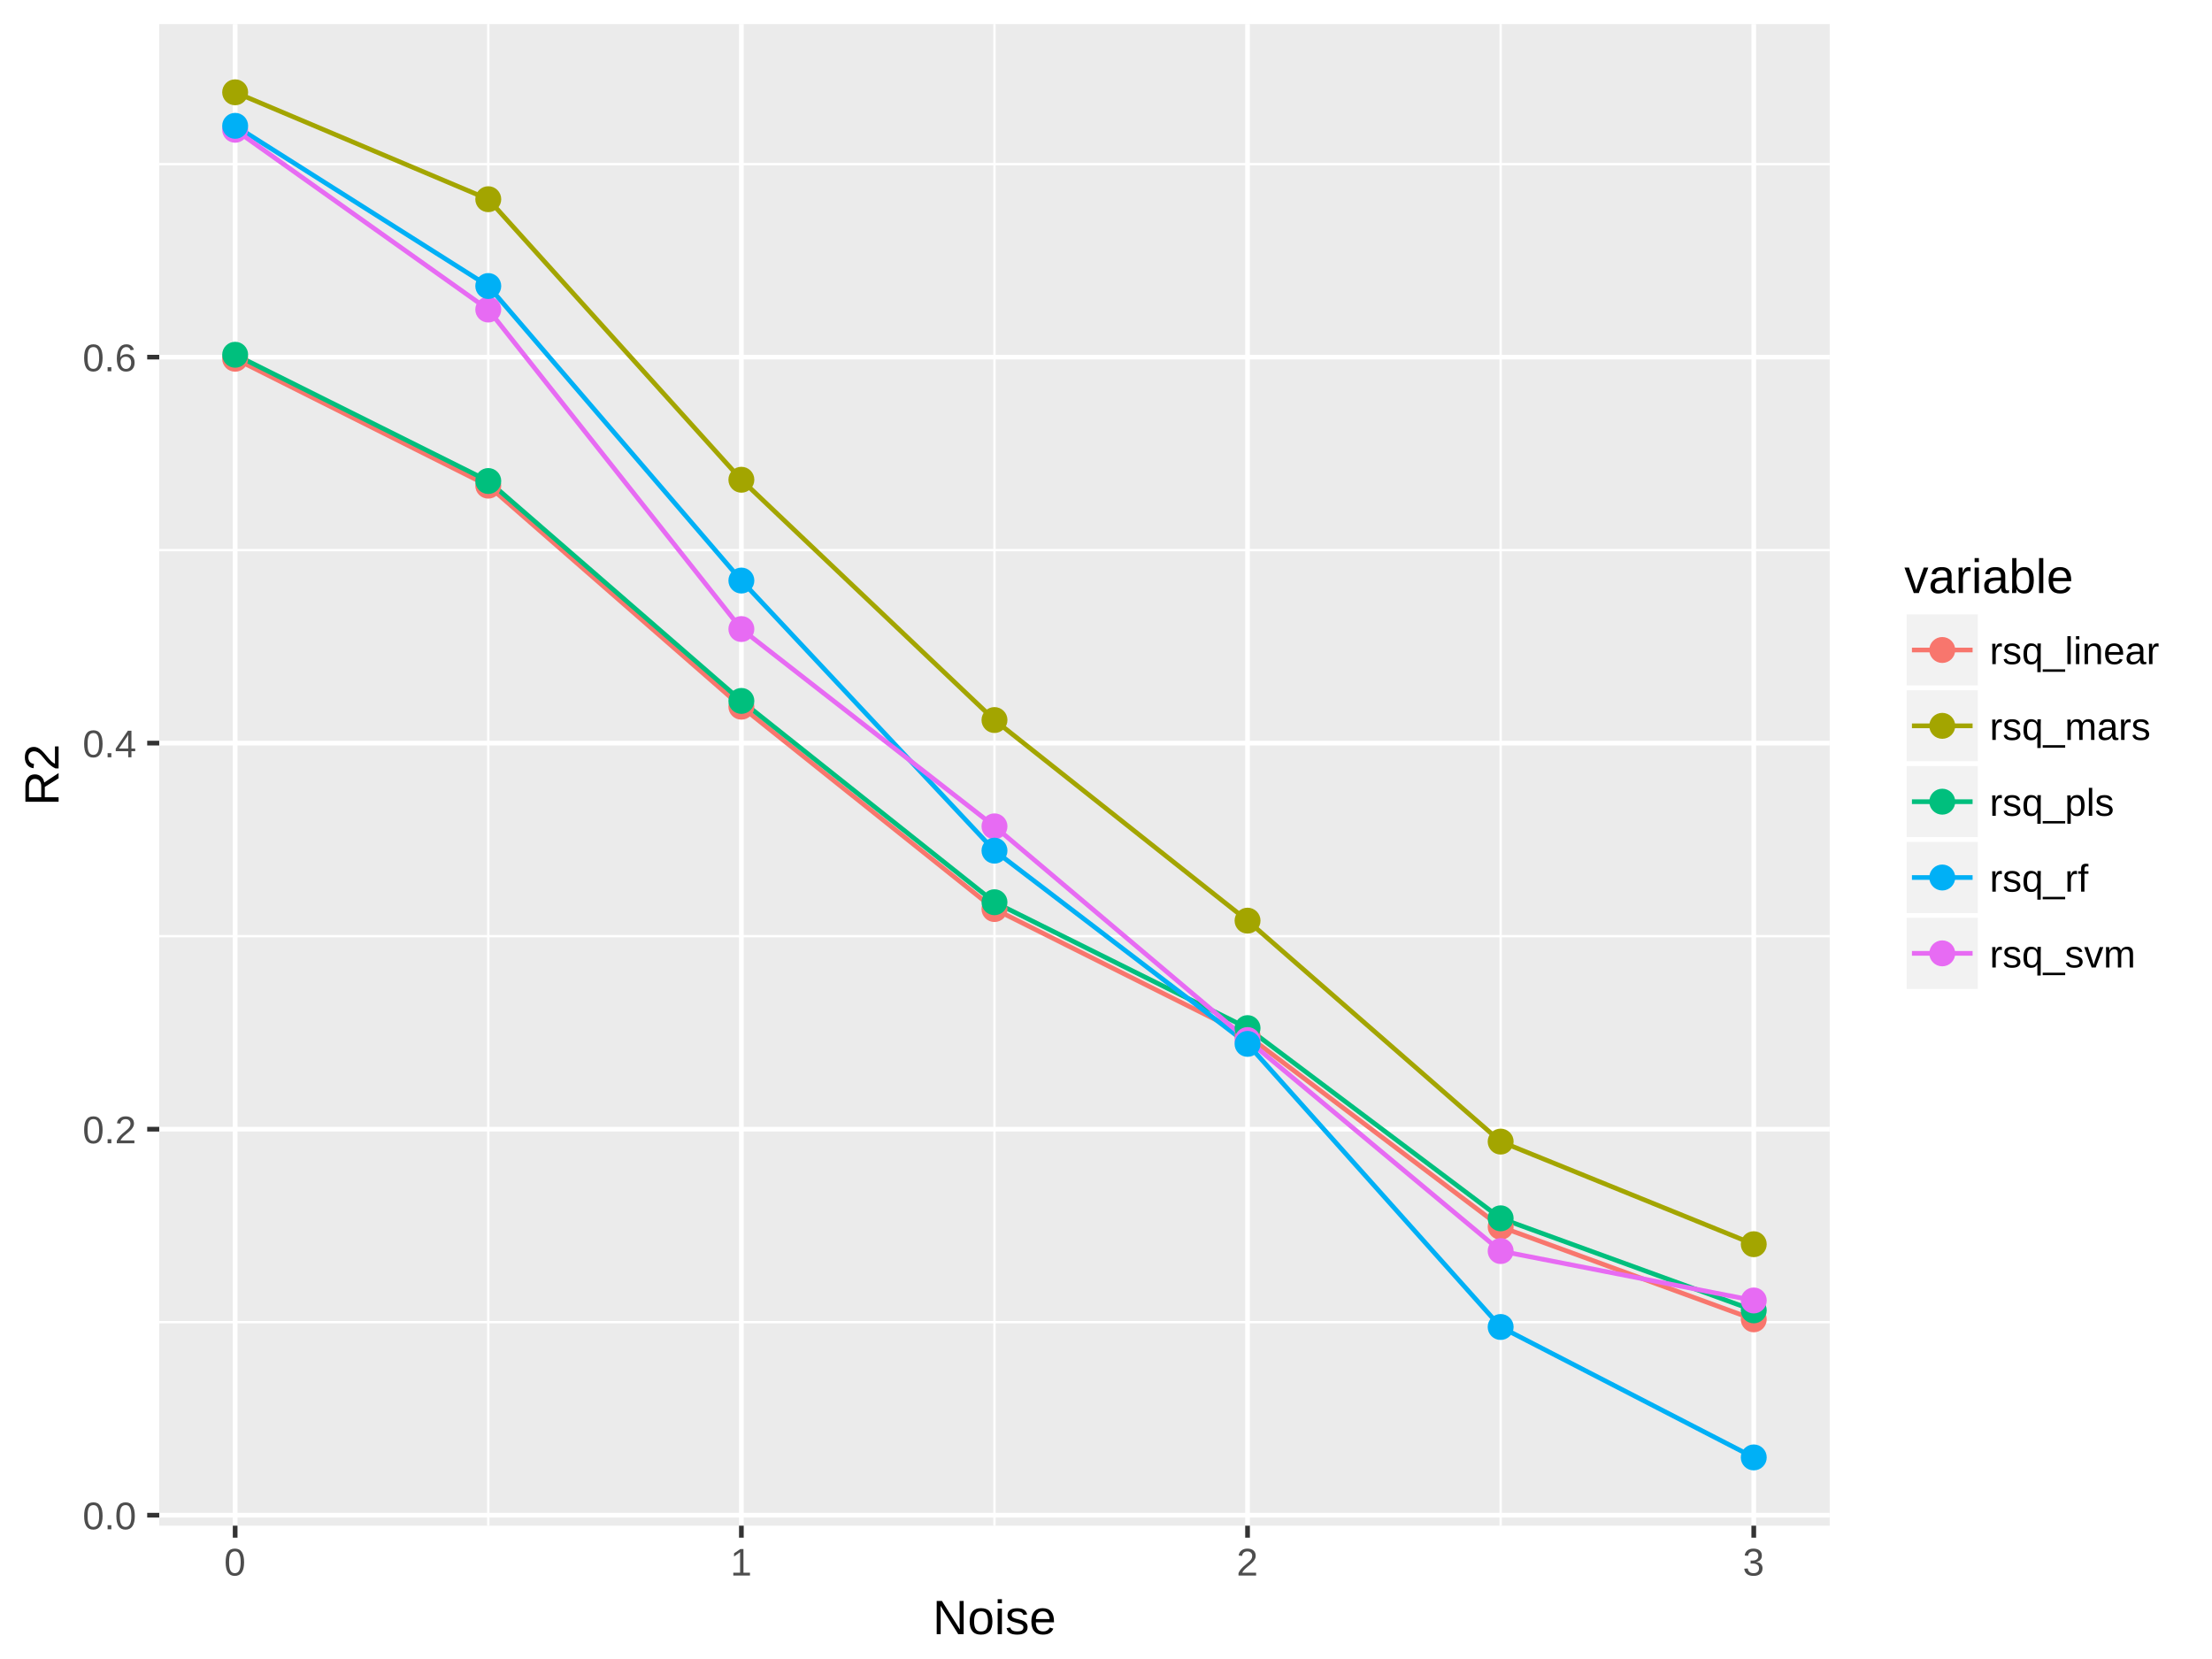
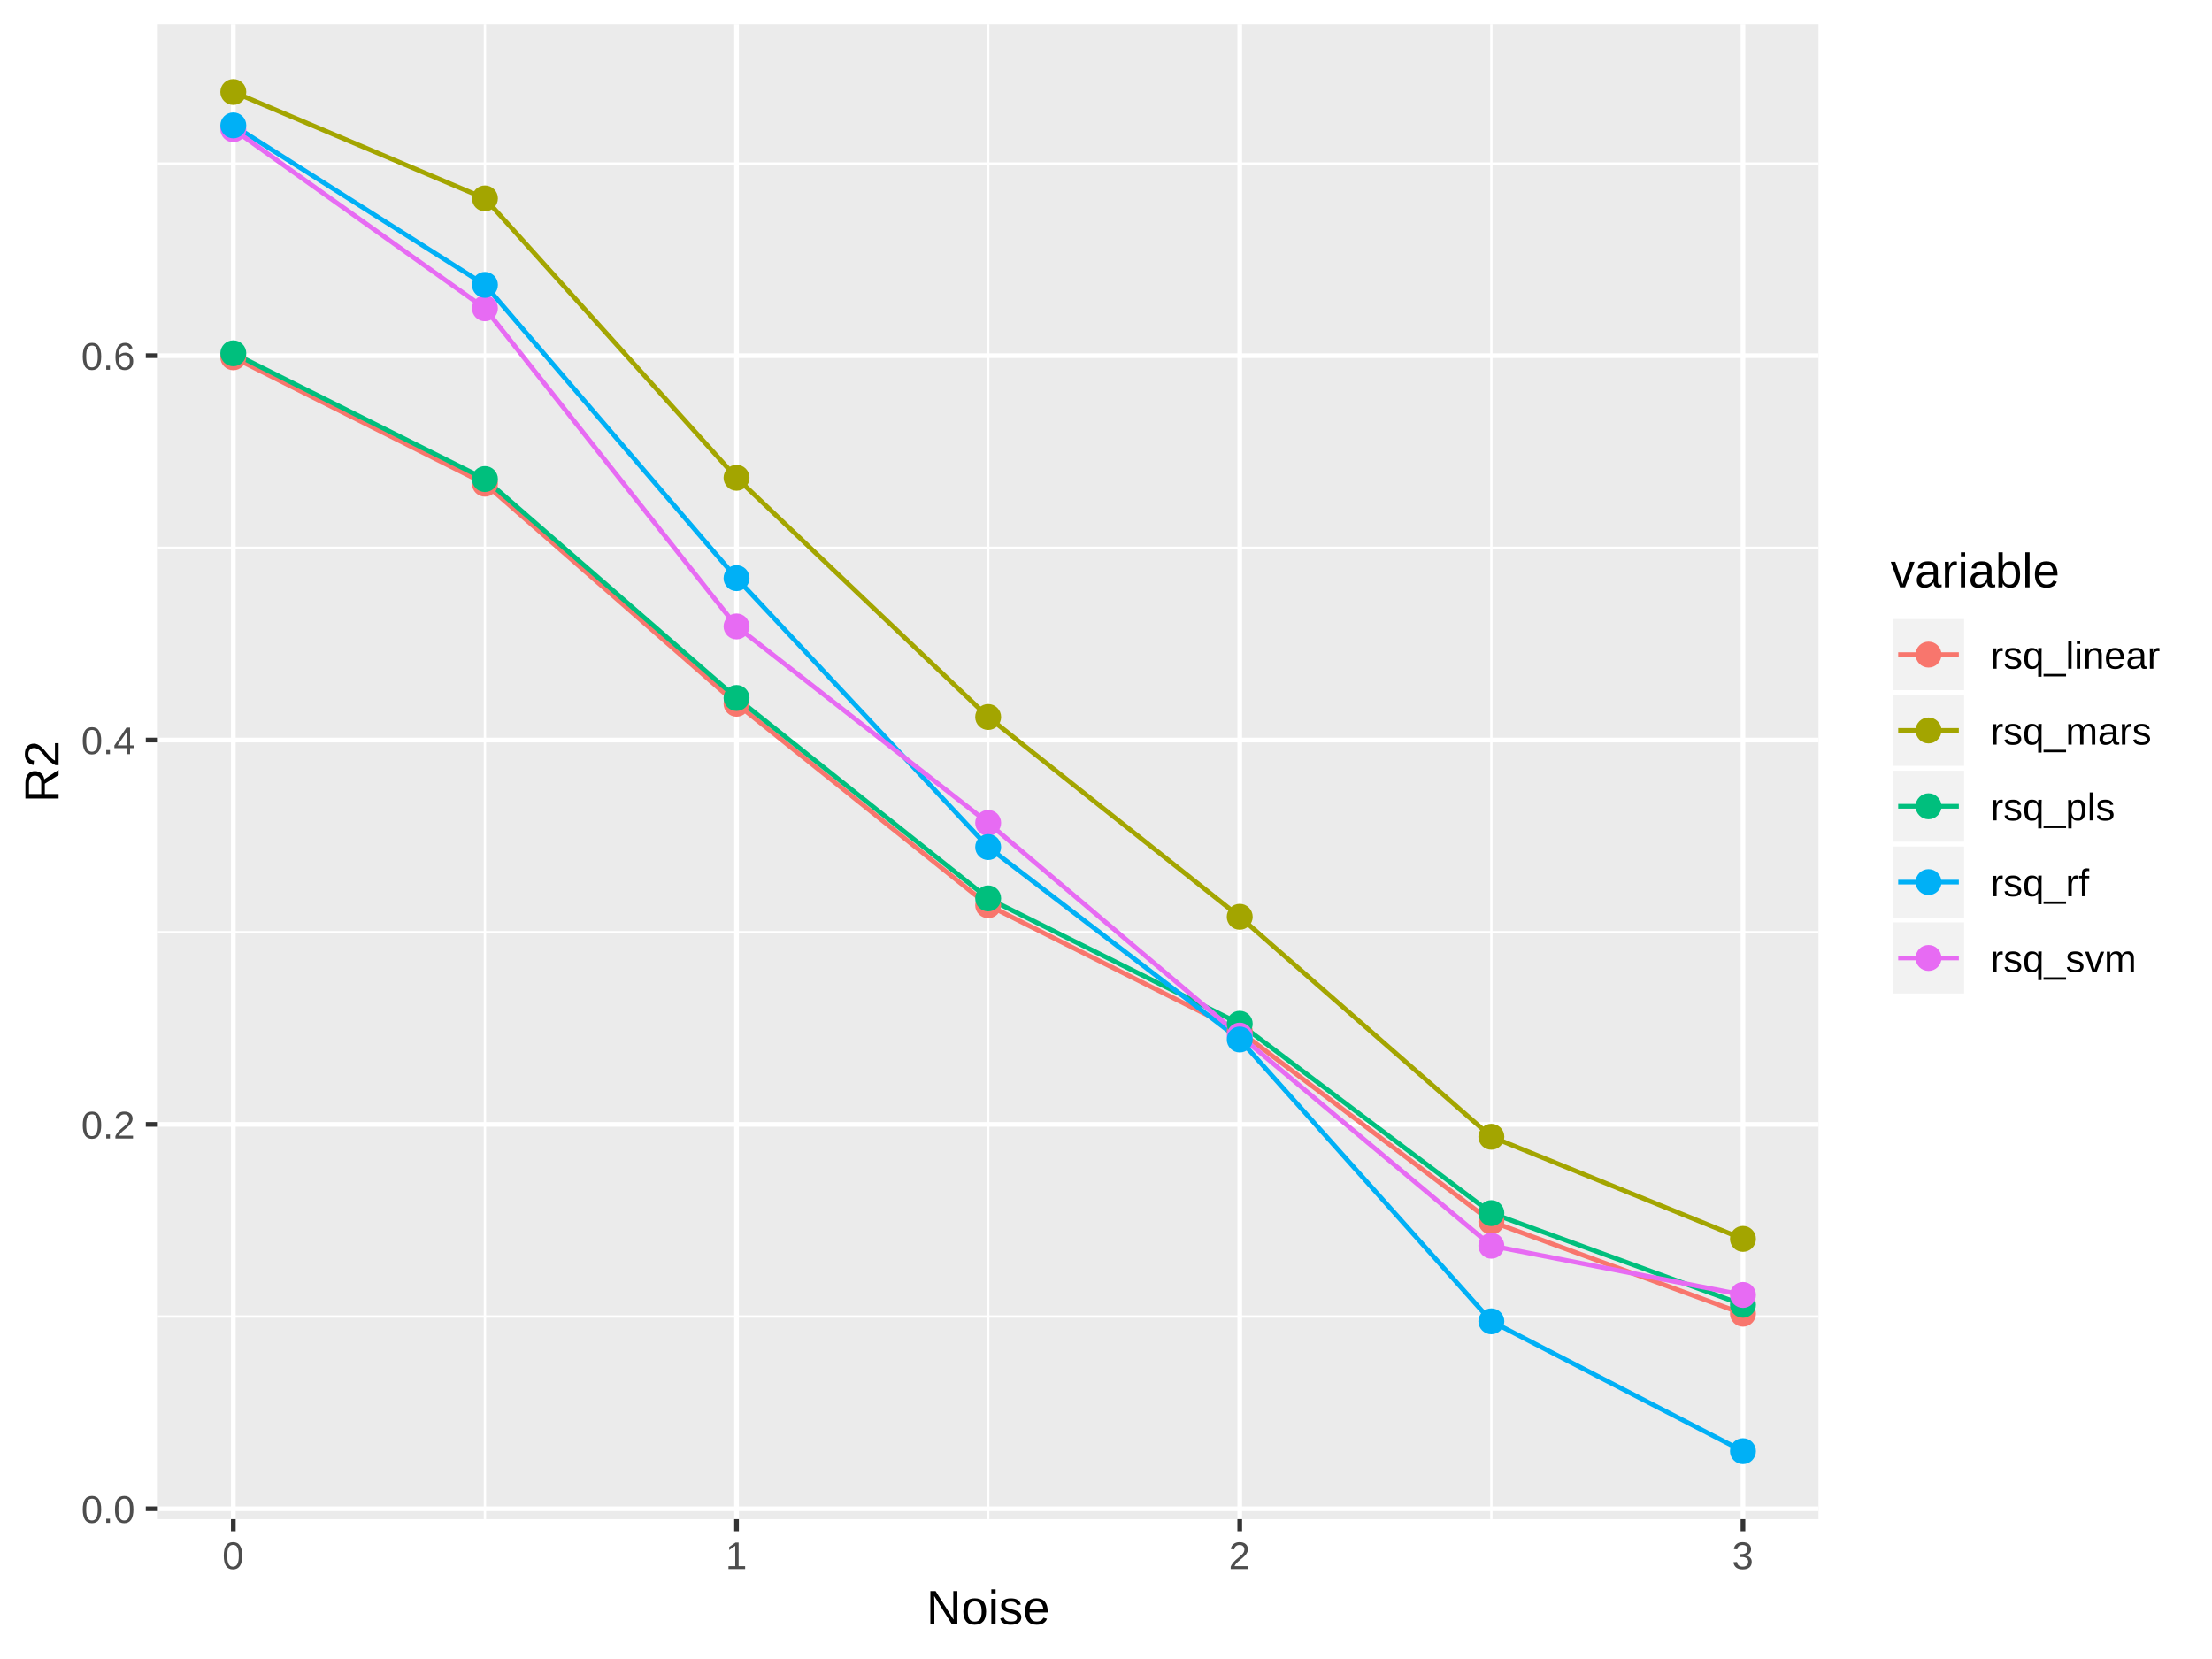
<svg xmlns="http://www.w3.org/2000/svg" viewBox="0 0 504.00 378.00">
  <defs>
    <style type="text/css">
-     line, polyline, path, rect, circle {
+     line, polyline, polygon, path, rect, circle {
      fill: none;
      stroke: #000000;
      stroke-linecap: round;
      stroke-linejoin: round;
      stroke-miterlimit: 10.00;
    }
  </style>
  </defs>
  <rect width="100%" height="100%" style="stroke: none; fill: #FFFFFF;" />
  <rect x="0.00" y="0.00" width="504.00" height="378.00" style="stroke-width: 1.07; stroke: #FFFFFF; fill: #FFFFFF;" />
  <defs>
-     <clipPath id="cpMzYuMjc2Nnw0MTYuODkzfDM0Ny42MTd8NS40Nzk0NQ==">
-       <rect x="36.28" y="5.48" width="380.62" height="342.14" />
+     <clipPath id="cpMzUuOTZ8NDE0LjMzfDM0Ni4xNHw1LjQ4">
+       <rect x="35.96" y="5.48" width="378.38" height="340.66" />
    </clipPath>
  </defs>
-   <rect x="36.28" y="5.48" width="380.62" height="342.14" style="stroke-width: 1.07; stroke: none; fill: #EBEBEB;" clip-path="url(#cpMzYuMjc2Nnw0MTYuODkzfDM0Ny42MTd8NS40Nzk0NQ==)" />
-   <polyline points="36.28,301.25 416.89,301.25 " style="stroke-width: 0.53; stroke: #FFFFFF; stroke-linecap: butt;" clip-path="url(#cpMzYuMjc2Nnw0MTYuODkzfDM0Ny42MTd8NS40Nzk0NQ==)" />
-   <polyline points="36.28,213.30 416.89,213.30 " style="stroke-width: 0.53; stroke: #FFFFFF; stroke-linecap: butt;" clip-path="url(#cpMzYuMjc2Nnw0MTYuODkzfDM0Ny42MTd8NS40Nzk0NQ==)" />
-   <polyline points="36.28,125.35 416.89,125.35 " style="stroke-width: 0.53; stroke: #FFFFFF; stroke-linecap: butt;" clip-path="url(#cpMzYuMjc2Nnw0MTYuODkzfDM0Ny42MTd8NS40Nzk0NQ==)" />
-   <polyline points="36.28,37.40 416.89,37.40 " style="stroke-width: 0.53; stroke: #FFFFFF; stroke-linecap: butt;" clip-path="url(#cpMzYuMjc2Nnw0MTYuODkzfDM0Ny42MTd8NS40Nzk0NQ==)" />
-   <polyline points="111.25,347.62 111.25,5.48 " style="stroke-width: 0.53; stroke: #FFFFFF; stroke-linecap: butt;" clip-path="url(#cpMzYuMjc2Nnw0MTYuODkzfDM0Ny42MTd8NS40Nzk0NQ==)" />
-   <polyline points="226.59,347.62 226.59,5.48 " style="stroke-width: 0.53; stroke: #FFFFFF; stroke-linecap: butt;" clip-path="url(#cpMzYuMjc2Nnw0MTYuODkzfDM0Ny42MTd8NS40Nzk0NQ==)" />
-   <polyline points="341.92,347.62 341.92,5.48 " style="stroke-width: 0.53; stroke: #FFFFFF; stroke-linecap: butt;" clip-path="url(#cpMzYuMjc2Nnw0MTYuODkzfDM0Ny42MTd8NS40Nzk0NQ==)" />
-   <polyline points="36.28,345.23 416.89,345.23 " style="stroke-width: 1.07; stroke: #FFFFFF; stroke-linecap: butt;" clip-path="url(#cpMzYuMjc2Nnw0MTYuODkzfDM0Ny42MTd8NS40Nzk0NQ==)" />
-   <polyline points="36.28,257.28 416.89,257.28 " style="stroke-width: 1.07; stroke: #FFFFFF; stroke-linecap: butt;" clip-path="url(#cpMzYuMjc2Nnw0MTYuODkzfDM0Ny42MTd8NS40Nzk0NQ==)" />
-   <polyline points="36.28,169.32 416.89,169.32 " style="stroke-width: 1.07; stroke: #FFFFFF; stroke-linecap: butt;" clip-path="url(#cpMzYuMjc2Nnw0MTYuODkzfDM0Ny42MTd8NS40Nzk0NQ==)" />
-   <polyline points="36.28,81.37 416.89,81.37 " style="stroke-width: 1.07; stroke: #FFFFFF; stroke-linecap: butt;" clip-path="url(#cpMzYuMjc2Nnw0MTYuODkzfDM0Ny42MTd8NS40Nzk0NQ==)" />
-   <polyline points="53.58,347.62 53.58,5.48 " style="stroke-width: 1.07; stroke: #FFFFFF; stroke-linecap: butt;" clip-path="url(#cpMzYuMjc2Nnw0MTYuODkzfDM0Ny42MTd8NS40Nzk0NQ==)" />
-   <polyline points="168.92,347.62 168.92,5.48 " style="stroke-width: 1.07; stroke: #FFFFFF; stroke-linecap: butt;" clip-path="url(#cpMzYuMjc2Nnw0MTYuODkzfDM0Ny42MTd8NS40Nzk0NQ==)" />
-   <polyline points="284.25,347.62 284.25,5.48 " style="stroke-width: 1.07; stroke: #FFFFFF; stroke-linecap: butt;" clip-path="url(#cpMzYuMjc2Nnw0MTYuODkzfDM0Ny42MTd8NS40Nzk0NQ==)" />
-   <polyline points="399.59,347.62 399.59,5.48 " style="stroke-width: 1.07; stroke: #FFFFFF; stroke-linecap: butt;" clip-path="url(#cpMzYuMjc2Nnw0MTYuODkzfDM0Ny42MTd8NS40Nzk0NQ==)" />
-   <polyline points="53.58,81.74 111.25,110.66 168.92,161.02 226.59,207.13 284.25,235.97 341.92,279.53 399.59,300.61 " style="stroke-width: 1.07; stroke: #F8766D; stroke-linecap: butt;" clip-path="url(#cpMzYuMjc2Nnw0MTYuODkzfDM0Ny42MTd8NS40Nzk0NQ==)" />
-   <polyline points="53.58,21.03 111.25,45.39 168.92,109.31 226.59,164.06 284.25,209.77 341.92,260.11 399.59,283.49 " style="stroke-width: 1.07; stroke: #A3A500; stroke-linecap: butt;" clip-path="url(#cpMzYuMjc2Nnw0MTYuODkzfDM0Ny42MTd8NS40Nzk0NQ==)" />
-   <polyline points="53.58,80.83 111.25,109.60 168.92,159.70 226.59,205.57 284.25,234.25 341.92,277.59 399.59,298.56 " style="stroke-width: 1.07; stroke: #00BF7D; stroke-linecap: butt;" clip-path="url(#cpMzYuMjc2Nnw0MTYuODkzfDM0Ny42MTd8NS40Nzk0NQ==)" />
-   <polyline points="53.58,28.67 111.25,65.17 168.92,132.28 226.59,193.82 284.25,237.85 341.92,302.35 399.59,332.07 " style="stroke-width: 1.07; stroke: #00B0F6; stroke-linecap: butt;" clip-path="url(#cpMzYuMjc2Nnw0MTYuODkzfDM0Ny42MTd8NS40Nzk0NQ==)" />
-   <polyline points="53.58,29.57 111.25,70.53 168.92,143.33 226.59,188.28 284.25,236.97 341.92,285.05 399.59,296.31 " style="stroke-width: 1.07; stroke: #E76BF3; stroke-linecap: butt;" clip-path="url(#cpMzYuMjc2Nnw0MTYuODkzfDM0Ny42MTd8NS40Nzk0NQ==)" />
-   <circle cx="53.58" cy="81.74" r="1.95pt" style="stroke-width: 0.71; stroke: #F8766D; fill: #F8766D;" clip-path="url(#cpMzYuMjc2Nnw0MTYuODkzfDM0Ny42MTd8NS40Nzk0NQ==)" />
-   <circle cx="111.25" cy="110.66" r="1.95pt" style="stroke-width: 0.71; stroke: #F8766D; fill: #F8766D;" clip-path="url(#cpMzYuMjc2Nnw0MTYuODkzfDM0Ny42MTd8NS40Nzk0NQ==)" />
-   <circle cx="168.92" cy="161.02" r="1.95pt" style="stroke-width: 0.71; stroke: #F8766D; fill: #F8766D;" clip-path="url(#cpMzYuMjc2Nnw0MTYuODkzfDM0Ny42MTd8NS40Nzk0NQ==)" />
-   <circle cx="226.59" cy="207.13" r="1.95pt" style="stroke-width: 0.71; stroke: #F8766D; fill: #F8766D;" clip-path="url(#cpMzYuMjc2Nnw0MTYuODkzfDM0Ny42MTd8NS40Nzk0NQ==)" />
-   <circle cx="284.25" cy="235.97" r="1.95pt" style="stroke-width: 0.71; stroke: #F8766D; fill: #F8766D;" clip-path="url(#cpMzYuMjc2Nnw0MTYuODkzfDM0Ny42MTd8NS40Nzk0NQ==)" />
-   <circle cx="341.92" cy="279.53" r="1.95pt" style="stroke-width: 0.71; stroke: #F8766D; fill: #F8766D;" clip-path="url(#cpMzYuMjc2Nnw0MTYuODkzfDM0Ny42MTd8NS40Nzk0NQ==)" />
-   <circle cx="399.59" cy="300.61" r="1.95pt" style="stroke-width: 0.71; stroke: #F8766D; fill: #F8766D;" clip-path="url(#cpMzYuMjc2Nnw0MTYuODkzfDM0Ny42MTd8NS40Nzk0NQ==)" />
-   <circle cx="53.58" cy="80.83" r="1.95pt" style="stroke-width: 0.71; stroke: #00BF7D; fill: #00BF7D;" clip-path="url(#cpMzYuMjc2Nnw0MTYuODkzfDM0Ny42MTd8NS40Nzk0NQ==)" />
-   <circle cx="111.25" cy="109.60" r="1.95pt" style="stroke-width: 0.71; stroke: #00BF7D; fill: #00BF7D;" clip-path="url(#cpMzYuMjc2Nnw0MTYuODkzfDM0Ny42MTd8NS40Nzk0NQ==)" />
-   <circle cx="168.92" cy="159.70" r="1.95pt" style="stroke-width: 0.71; stroke: #00BF7D; fill: #00BF7D;" clip-path="url(#cpMzYuMjc2Nnw0MTYuODkzfDM0Ny42MTd8NS40Nzk0NQ==)" />
-   <circle cx="226.59" cy="205.57" r="1.95pt" style="stroke-width: 0.71; stroke: #00BF7D; fill: #00BF7D;" clip-path="url(#cpMzYuMjc2Nnw0MTYuODkzfDM0Ny42MTd8NS40Nzk0NQ==)" />
-   <circle cx="284.25" cy="234.25" r="1.95pt" style="stroke-width: 0.71; stroke: #00BF7D; fill: #00BF7D;" clip-path="url(#cpMzYuMjc2Nnw0MTYuODkzfDM0Ny42MTd8NS40Nzk0NQ==)" />
-   <circle cx="341.92" cy="277.59" r="1.95pt" style="stroke-width: 0.71; stroke: #00BF7D; fill: #00BF7D;" clip-path="url(#cpMzYuMjc2Nnw0MTYuODkzfDM0Ny42MTd8NS40Nzk0NQ==)" />
-   <circle cx="399.59" cy="298.56" r="1.95pt" style="stroke-width: 0.71; stroke: #00BF7D; fill: #00BF7D;" clip-path="url(#cpMzYuMjc2Nnw0MTYuODkzfDM0Ny42MTd8NS40Nzk0NQ==)" />
-   <circle cx="53.58" cy="21.03" r="1.95pt" style="stroke-width: 0.71; stroke: #A3A500; fill: #A3A500;" clip-path="url(#cpMzYuMjc2Nnw0MTYuODkzfDM0Ny42MTd8NS40Nzk0NQ==)" />
-   <circle cx="111.25" cy="45.39" r="1.95pt" style="stroke-width: 0.71; stroke: #A3A500; fill: #A3A500;" clip-path="url(#cpMzYuMjc2Nnw0MTYuODkzfDM0Ny42MTd8NS40Nzk0NQ==)" />
-   <circle cx="168.92" cy="109.31" r="1.95pt" style="stroke-width: 0.71; stroke: #A3A500; fill: #A3A500;" clip-path="url(#cpMzYuMjc2Nnw0MTYuODkzfDM0Ny42MTd8NS40Nzk0NQ==)" />
-   <circle cx="226.59" cy="164.06" r="1.95pt" style="stroke-width: 0.71; stroke: #A3A500; fill: #A3A500;" clip-path="url(#cpMzYuMjc2Nnw0MTYuODkzfDM0Ny42MTd8NS40Nzk0NQ==)" />
-   <circle cx="284.25" cy="209.77" r="1.95pt" style="stroke-width: 0.71; stroke: #A3A500; fill: #A3A500;" clip-path="url(#cpMzYuMjc2Nnw0MTYuODkzfDM0Ny42MTd8NS40Nzk0NQ==)" />
-   <circle cx="341.92" cy="260.11" r="1.95pt" style="stroke-width: 0.71; stroke: #A3A500; fill: #A3A500;" clip-path="url(#cpMzYuMjc2Nnw0MTYuODkzfDM0Ny42MTd8NS40Nzk0NQ==)" />
-   <circle cx="399.59" cy="283.49" r="1.95pt" style="stroke-width: 0.71; stroke: #A3A500; fill: #A3A500;" clip-path="url(#cpMzYuMjc2Nnw0MTYuODkzfDM0Ny42MTd8NS40Nzk0NQ==)" />
-   <circle cx="53.58" cy="29.57" r="1.95pt" style="stroke-width: 0.71; stroke: #E76BF3; fill: #E76BF3;" clip-path="url(#cpMzYuMjc2Nnw0MTYuODkzfDM0Ny42MTd8NS40Nzk0NQ==)" />
-   <circle cx="111.25" cy="70.53" r="1.95pt" style="stroke-width: 0.71; stroke: #E76BF3; fill: #E76BF3;" clip-path="url(#cpMzYuMjc2Nnw0MTYuODkzfDM0Ny42MTd8NS40Nzk0NQ==)" />
-   <circle cx="168.92" cy="143.33" r="1.95pt" style="stroke-width: 0.71; stroke: #E76BF3; fill: #E76BF3;" clip-path="url(#cpMzYuMjc2Nnw0MTYuODkzfDM0Ny42MTd8NS40Nzk0NQ==)" />
-   <circle cx="226.59" cy="188.28" r="1.95pt" style="stroke-width: 0.71; stroke: #E76BF3; fill: #E76BF3;" clip-path="url(#cpMzYuMjc2Nnw0MTYuODkzfDM0Ny42MTd8NS40Nzk0NQ==)" />
-   <circle cx="284.25" cy="236.97" r="1.95pt" style="stroke-width: 0.71; stroke: #E76BF3; fill: #E76BF3;" clip-path="url(#cpMzYuMjc2Nnw0MTYuODkzfDM0Ny42MTd8NS40Nzk0NQ==)" />
-   <circle cx="341.92" cy="285.05" r="1.95pt" style="stroke-width: 0.71; stroke: #E76BF3; fill: #E76BF3;" clip-path="url(#cpMzYuMjc2Nnw0MTYuODkzfDM0Ny42MTd8NS40Nzk0NQ==)" />
-   <circle cx="399.59" cy="296.31" r="1.95pt" style="stroke-width: 0.71; stroke: #E76BF3; fill: #E76BF3;" clip-path="url(#cpMzYuMjc2Nnw0MTYuODkzfDM0Ny42MTd8NS40Nzk0NQ==)" />
-   <circle cx="53.58" cy="28.67" r="1.95pt" style="stroke-width: 0.71; stroke: #00B0F6; fill: #00B0F6;" clip-path="url(#cpMzYuMjc2Nnw0MTYuODkzfDM0Ny42MTd8NS40Nzk0NQ==)" />
-   <circle cx="111.25" cy="65.17" r="1.95pt" style="stroke-width: 0.71; stroke: #00B0F6; fill: #00B0F6;" clip-path="url(#cpMzYuMjc2Nnw0MTYuODkzfDM0Ny42MTd8NS40Nzk0NQ==)" />
-   <circle cx="168.92" cy="132.28" r="1.95pt" style="stroke-width: 0.71; stroke: #00B0F6; fill: #00B0F6;" clip-path="url(#cpMzYuMjc2Nnw0MTYuODkzfDM0Ny42MTd8NS40Nzk0NQ==)" />
-   <circle cx="226.59" cy="193.82" r="1.95pt" style="stroke-width: 0.71; stroke: #00B0F6; fill: #00B0F6;" clip-path="url(#cpMzYuMjc2Nnw0MTYuODkzfDM0Ny42MTd8NS40Nzk0NQ==)" />
-   <circle cx="284.25" cy="237.85" r="1.95pt" style="stroke-width: 0.71; stroke: #00B0F6; fill: #00B0F6;" clip-path="url(#cpMzYuMjc2Nnw0MTYuODkzfDM0Ny42MTd8NS40Nzk0NQ==)" />
-   <circle cx="341.92" cy="302.35" r="1.95pt" style="stroke-width: 0.71; stroke: #00B0F6; fill: #00B0F6;" clip-path="url(#cpMzYuMjc2Nnw0MTYuODkzfDM0Ny42MTd8NS40Nzk0NQ==)" />
-   <circle cx="399.59" cy="332.07" r="1.95pt" style="stroke-width: 0.71; stroke: #00B0F6; fill: #00B0F6;" clip-path="url(#cpMzYuMjc2Nnw0MTYuODkzfDM0Ny42MTd8NS40Nzk0NQ==)" />
+   <rect x="35.96" y="5.48" width="378.38" height="340.66" style="stroke-width: 1.07; stroke: none; fill: #EBEBEB;" clip-path="url(#cpMzUuOTZ8NDE0LjMzfDM0Ni4xNHw1LjQ4)" />
+   <polyline points="35.96,299.97 414.33,299.97 " style="stroke-width: 0.53; stroke: #FFFFFF; stroke-linecap: butt;" clip-path="url(#cpMzUuOTZ8NDE0LjMzfDM0Ni4xNHw1LjQ4)" />
+   <polyline points="35.96,212.40 414.33,212.40 " style="stroke-width: 0.53; stroke: #FFFFFF; stroke-linecap: butt;" clip-path="url(#cpMzUuOTZ8NDE0LjMzfDM0Ni4xNHw1LjQ4)" />
+   <polyline points="35.96,124.83 414.33,124.83 " style="stroke-width: 0.53; stroke: #FFFFFF; stroke-linecap: butt;" clip-path="url(#cpMzUuOTZ8NDE0LjMzfDM0Ni4xNHw1LjQ4)" />
+   <polyline points="35.96,37.26 414.33,37.26 " style="stroke-width: 0.53; stroke: #FFFFFF; stroke-linecap: butt;" clip-path="url(#cpMzUuOTZ8NDE0LjMzfDM0Ni4xNHw1LjQ4)" />
+   <polyline points="110.49,346.14 110.49,5.48 " style="stroke-width: 0.53; stroke: #FFFFFF; stroke-linecap: butt;" clip-path="url(#cpMzUuOTZ8NDE0LjMzfDM0Ni4xNHw1LjQ4)" />
+   <polyline points="225.15,346.14 225.15,5.48 " style="stroke-width: 0.53; stroke: #FFFFFF; stroke-linecap: butt;" clip-path="url(#cpMzUuOTZ8NDE0LjMzfDM0Ni4xNHw1LjQ4)" />
+   <polyline points="339.80,346.14 339.80,5.48 " style="stroke-width: 0.53; stroke: #FFFFFF; stroke-linecap: butt;" clip-path="url(#cpMzUuOTZ8NDE0LjMzfDM0Ni4xNHw1LjQ4)" />
+   <polyline points="35.96,343.76 414.33,343.76 " style="stroke-width: 1.07; stroke: #FFFFFF; stroke-linecap: butt;" clip-path="url(#cpMzUuOTZ8NDE0LjMzfDM0Ni4xNHw1LjQ4)" />
+   <polyline points="35.96,256.19 414.33,256.19 " style="stroke-width: 1.07; stroke: #FFFFFF; stroke-linecap: butt;" clip-path="url(#cpMzUuOTZ8NDE0LjMzfDM0Ni4xNHw1LjQ4)" />
+   <polyline points="35.96,168.62 414.33,168.62 " style="stroke-width: 1.07; stroke: #FFFFFF; stroke-linecap: butt;" clip-path="url(#cpMzUuOTZ8NDE0LjMzfDM0Ni4xNHw1LjQ4)" />
+   <polyline points="35.96,81.04 414.33,81.04 " style="stroke-width: 1.07; stroke: #FFFFFF; stroke-linecap: butt;" clip-path="url(#cpMzUuOTZ8NDE0LjMzfDM0Ni4xNHw1LjQ4)" />
+   <polyline points="53.16,346.14 53.16,5.48 " style="stroke-width: 1.07; stroke: #FFFFFF; stroke-linecap: butt;" clip-path="url(#cpMzUuOTZ8NDE0LjMzfDM0Ni4xNHw1LjQ4)" />
+   <polyline points="167.82,346.14 167.82,5.48 " style="stroke-width: 1.07; stroke: #FFFFFF; stroke-linecap: butt;" clip-path="url(#cpMzUuOTZ8NDE0LjMzfDM0Ni4xNHw1LjQ4)" />
+   <polyline points="282.47,346.14 282.47,5.48 " style="stroke-width: 1.07; stroke: #FFFFFF; stroke-linecap: butt;" clip-path="url(#cpMzUuOTZ8NDE0LjMzfDM0Ni4xNHw1LjQ4)" />
+   <polyline points="397.13,346.14 397.13,5.48 " style="stroke-width: 1.07; stroke: #FFFFFF; stroke-linecap: butt;" clip-path="url(#cpMzUuOTZ8NDE0LjMzfDM0Ni4xNHw1LjQ4)" />
+   <polyline points="53.16,81.41 110.49,110.21 167.82,160.35 225.15,206.26 282.47,234.97 339.80,278.34 397.13,299.33 " style="stroke-width: 1.07; stroke: #F8766D; stroke-linecap: butt;" clip-path="url(#cpMzUuOTZ8NDE0LjMzfDM0Ni4xNHw1LjQ4)" />
+   <polyline points="53.16,20.96 110.49,45.21 167.82,108.86 225.15,163.37 282.47,208.89 339.80,259.01 397.13,282.28 " style="stroke-width: 1.07; stroke: #A3A500; stroke-linecap: butt;" clip-path="url(#cpMzUuOTZ8NDE0LjMzfDM0Ni4xNHw1LjQ4)" />
+   <polyline points="53.16,80.50 110.49,109.15 167.82,159.03 225.15,204.70 282.47,233.26 339.80,276.41 397.13,297.29 " style="stroke-width: 1.07; stroke: #00BF7D; stroke-linecap: butt;" clip-path="url(#cpMzUuOTZ8NDE0LjMzfDM0Ni4xNHw1LjQ4)" />
+   <polyline points="53.16,28.57 110.49,64.91 167.82,131.73 225.15,193.00 282.47,236.85 339.80,301.06 397.13,330.65 " style="stroke-width: 1.07; stroke: #00B0F6; stroke-linecap: butt;" clip-path="url(#cpMzUuOTZ8NDE0LjMzfDM0Ni4xNHw1LjQ4)" />
+   <polyline points="53.16,29.46 110.49,70.25 167.82,142.73 225.15,187.49 282.47,235.96 339.80,283.84 397.13,295.05 " style="stroke-width: 1.07; stroke: #E76BF3; stroke-linecap: butt;" clip-path="url(#cpMzUuOTZ8NDE0LjMzfDM0Ni4xNHw1LjQ4)" />
+   <circle cx="53.16" cy="81.41" r="1.95pt" style="stroke-width: 0.71; stroke: #F8766D; fill: #F8766D;" clip-path="url(#cpMzUuOTZ8NDE0LjMzfDM0Ni4xNHw1LjQ4)" />
+   <circle cx="110.49" cy="110.21" r="1.95pt" style="stroke-width: 0.71; stroke: #F8766D; fill: #F8766D;" clip-path="url(#cpMzUuOTZ8NDE0LjMzfDM0Ni4xNHw1LjQ4)" />
+   <circle cx="167.82" cy="160.35" r="1.95pt" style="stroke-width: 0.71; stroke: #F8766D; fill: #F8766D;" clip-path="url(#cpMzUuOTZ8NDE0LjMzfDM0Ni4xNHw1LjQ4)" />
+   <circle cx="225.15" cy="206.26" r="1.95pt" style="stroke-width: 0.71; stroke: #F8766D; fill: #F8766D;" clip-path="url(#cpMzUuOTZ8NDE0LjMzfDM0Ni4xNHw1LjQ4)" />
+   <circle cx="282.47" cy="234.97" r="1.95pt" style="stroke-width: 0.71; stroke: #F8766D; fill: #F8766D;" clip-path="url(#cpMzUuOTZ8NDE0LjMzfDM0Ni4xNHw1LjQ4)" />
+   <circle cx="339.80" cy="278.34" r="1.95pt" style="stroke-width: 0.71; stroke: #F8766D; fill: #F8766D;" clip-path="url(#cpMzUuOTZ8NDE0LjMzfDM0Ni4xNHw1LjQ4)" />
+   <circle cx="397.13" cy="299.33" r="1.95pt" style="stroke-width: 0.71; stroke: #F8766D; fill: #F8766D;" clip-path="url(#cpMzUuOTZ8NDE0LjMzfDM0Ni4xNHw1LjQ4)" />
+   <circle cx="53.16" cy="80.50" r="1.95pt" style="stroke-width: 0.71; stroke: #00BF7D; fill: #00BF7D;" clip-path="url(#cpMzUuOTZ8NDE0LjMzfDM0Ni4xNHw1LjQ4)" />
+   <circle cx="110.49" cy="109.15" r="1.95pt" style="stroke-width: 0.71; stroke: #00BF7D; fill: #00BF7D;" clip-path="url(#cpMzUuOTZ8NDE0LjMzfDM0Ni4xNHw1LjQ4)" />
+   <circle cx="167.82" cy="159.03" r="1.95pt" style="stroke-width: 0.71; stroke: #00BF7D; fill: #00BF7D;" clip-path="url(#cpMzUuOTZ8NDE0LjMzfDM0Ni4xNHw1LjQ4)" />
+   <circle cx="225.15" cy="204.70" r="1.95pt" style="stroke-width: 0.71; stroke: #00BF7D; fill: #00BF7D;" clip-path="url(#cpMzUuOTZ8NDE0LjMzfDM0Ni4xNHw1LjQ4)" />
+   <circle cx="282.47" cy="233.26" r="1.95pt" style="stroke-width: 0.71; stroke: #00BF7D; fill: #00BF7D;" clip-path="url(#cpMzUuOTZ8NDE0LjMzfDM0Ni4xNHw1LjQ4)" />
+   <circle cx="339.80" cy="276.41" r="1.95pt" style="stroke-width: 0.71; stroke: #00BF7D; fill: #00BF7D;" clip-path="url(#cpMzUuOTZ8NDE0LjMzfDM0Ni4xNHw1LjQ4)" />
+   <circle cx="397.13" cy="297.29" r="1.95pt" style="stroke-width: 0.71; stroke: #00BF7D; fill: #00BF7D;" clip-path="url(#cpMzUuOTZ8NDE0LjMzfDM0Ni4xNHw1LjQ4)" />
+   <circle cx="53.16" cy="20.96" r="1.95pt" style="stroke-width: 0.71; stroke: #A3A500; fill: #A3A500;" clip-path="url(#cpMzUuOTZ8NDE0LjMzfDM0Ni4xNHw1LjQ4)" />
+   <circle cx="110.49" cy="45.21" r="1.95pt" style="stroke-width: 0.71; stroke: #A3A500; fill: #A3A500;" clip-path="url(#cpMzUuOTZ8NDE0LjMzfDM0Ni4xNHw1LjQ4)" />
+   <circle cx="167.82" cy="108.86" r="1.95pt" style="stroke-width: 0.71; stroke: #A3A500; fill: #A3A500;" clip-path="url(#cpMzUuOTZ8NDE0LjMzfDM0Ni4xNHw1LjQ4)" />
+   <circle cx="225.15" cy="163.37" r="1.95pt" style="stroke-width: 0.71; stroke: #A3A500; fill: #A3A500;" clip-path="url(#cpMzUuOTZ8NDE0LjMzfDM0Ni4xNHw1LjQ4)" />
+   <circle cx="282.47" cy="208.89" r="1.95pt" style="stroke-width: 0.71; stroke: #A3A500; fill: #A3A500;" clip-path="url(#cpMzUuOTZ8NDE0LjMzfDM0Ni4xNHw1LjQ4)" />
+   <circle cx="339.80" cy="259.01" r="1.95pt" style="stroke-width: 0.71; stroke: #A3A500; fill: #A3A500;" clip-path="url(#cpMzUuOTZ8NDE0LjMzfDM0Ni4xNHw1LjQ4)" />
+   <circle cx="397.13" cy="282.28" r="1.95pt" style="stroke-width: 0.71; stroke: #A3A500; fill: #A3A500;" clip-path="url(#cpMzUuOTZ8NDE0LjMzfDM0Ni4xNHw1LjQ4)" />
+   <circle cx="53.16" cy="29.46" r="1.95pt" style="stroke-width: 0.71; stroke: #E76BF3; fill: #E76BF3;" clip-path="url(#cpMzUuOTZ8NDE0LjMzfDM0Ni4xNHw1LjQ4)" />
+   <circle cx="110.49" cy="70.25" r="1.95pt" style="stroke-width: 0.71; stroke: #E76BF3; fill: #E76BF3;" clip-path="url(#cpMzUuOTZ8NDE0LjMzfDM0Ni4xNHw1LjQ4)" />
+   <circle cx="167.82" cy="142.73" r="1.95pt" style="stroke-width: 0.71; stroke: #E76BF3; fill: #E76BF3;" clip-path="url(#cpMzUuOTZ8NDE0LjMzfDM0Ni4xNHw1LjQ4)" />
+   <circle cx="225.15" cy="187.49" r="1.95pt" style="stroke-width: 0.71; stroke: #E76BF3; fill: #E76BF3;" clip-path="url(#cpMzUuOTZ8NDE0LjMzfDM0Ni4xNHw1LjQ4)" />
+   <circle cx="282.47" cy="235.96" r="1.95pt" style="stroke-width: 0.71; stroke: #E76BF3; fill: #E76BF3;" clip-path="url(#cpMzUuOTZ8NDE0LjMzfDM0Ni4xNHw1LjQ4)" />
+   <circle cx="339.80" cy="283.84" r="1.95pt" style="stroke-width: 0.71; stroke: #E76BF3; fill: #E76BF3;" clip-path="url(#cpMzUuOTZ8NDE0LjMzfDM0Ni4xNHw1LjQ4)" />
+   <circle cx="397.13" cy="295.05" r="1.95pt" style="stroke-width: 0.71; stroke: #E76BF3; fill: #E76BF3;" clip-path="url(#cpMzUuOTZ8NDE0LjMzfDM0Ni4xNHw1LjQ4)" />
+   <circle cx="53.16" cy="28.57" r="1.95pt" style="stroke-width: 0.71; stroke: #00B0F6; fill: #00B0F6;" clip-path="url(#cpMzUuOTZ8NDE0LjMzfDM0Ni4xNHw1LjQ4)" />
+   <circle cx="110.49" cy="64.91" r="1.95pt" style="stroke-width: 0.71; stroke: #00B0F6; fill: #00B0F6;" clip-path="url(#cpMzUuOTZ8NDE0LjMzfDM0Ni4xNHw1LjQ4)" />
+   <circle cx="167.82" cy="131.73" r="1.95pt" style="stroke-width: 0.71; stroke: #00B0F6; fill: #00B0F6;" clip-path="url(#cpMzUuOTZ8NDE0LjMzfDM0Ni4xNHw1LjQ4)" />
+   <circle cx="225.15" cy="193.00" r="1.95pt" style="stroke-width: 0.71; stroke: #00B0F6; fill: #00B0F6;" clip-path="url(#cpMzUuOTZ8NDE0LjMzfDM0Ni4xNHw1LjQ4)" />
+   <circle cx="282.47" cy="236.85" r="1.95pt" style="stroke-width: 0.71; stroke: #00B0F6; fill: #00B0F6;" clip-path="url(#cpMzUuOTZ8NDE0LjMzfDM0Ni4xNHw1LjQ4)" />
+   <circle cx="339.80" cy="301.06" r="1.95pt" style="stroke-width: 0.71; stroke: #00B0F6; fill: #00B0F6;" clip-path="url(#cpMzUuOTZ8NDE0LjMzfDM0Ni4xNHw1LjQ4)" />
+   <circle cx="397.13" cy="330.65" r="1.95pt" style="stroke-width: 0.71; stroke: #00B0F6; fill: #00B0F6;" clip-path="url(#cpMzUuOTZ8NDE0LjMzfDM0Ni4xNHw1LjQ4)" />
  <defs>
-     <clipPath id="cpMHw1MDR8Mzc4fDA=">
+     <clipPath id="cpMC4wMHw1MDQuMDB8Mzc4LjAwfDAuMDA=">
      <rect x="0.00" y="0.00" width="504.00" height="378.00" />
    </clipPath>
  </defs>
-   <g clip-path="url(#cpMHw1MDR8Mzc4fDA=)">
-     <text x="18.83" y="348.45" style="font-size: 8.80px; fill: #4D4D4D; font-family: Arial;" textLength="12.51px" lengthAdjust="spacingAndGlyphs">0.0</text>
+   <g clip-path="url(#cpMC4wMHw1MDQuMDB8Mzc4LjAwfDAuMDA=)">
+     <text x="18.51" y="346.98" style="font-size: 8.80px; fill: #4D4D4D; font-family: Arial;" textLength="12.51px" lengthAdjust="spacingAndGlyphs">0.0</text>
  </g>
-   <g clip-path="url(#cpMHw1MDR8Mzc4fDA=)">
-     <text x="18.83" y="260.50" style="font-size: 8.80px; fill: #4D4D4D; font-family: Arial;" textLength="12.51px" lengthAdjust="spacingAndGlyphs">0.2</text>
+   <g clip-path="url(#cpMC4wMHw1MDQuMDB8Mzc4LjAwfDAuMDA=)">
+     <text x="18.51" y="259.41" style="font-size: 8.80px; fill: #4D4D4D; font-family: Arial;" textLength="12.51px" lengthAdjust="spacingAndGlyphs">0.2</text>
  </g>
-   <g clip-path="url(#cpMHw1MDR8Mzc4fDA=)">
-     <text x="18.83" y="172.54" style="font-size: 8.80px; fill: #4D4D4D; font-family: Arial;" textLength="12.51px" lengthAdjust="spacingAndGlyphs">0.4</text>
+   <g clip-path="url(#cpMC4wMHw1MDQuMDB8Mzc4LjAwfDAuMDA=)">
+     <text x="18.51" y="171.83" style="font-size: 8.80px; fill: #4D4D4D; font-family: Arial;" textLength="12.51px" lengthAdjust="spacingAndGlyphs">0.4</text>
  </g>
-   <g clip-path="url(#cpMHw1MDR8Mzc4fDA=)">
-     <text x="18.83" y="84.59" style="font-size: 8.80px; fill: #4D4D4D; font-family: Arial;" textLength="12.51px" lengthAdjust="spacingAndGlyphs">0.6</text>
+   <g clip-path="url(#cpMC4wMHw1MDQuMDB8Mzc4LjAwfDAuMDA=)">
+     <text x="18.51" y="84.26" style="font-size: 8.80px; fill: #4D4D4D; font-family: Arial;" textLength="12.51px" lengthAdjust="spacingAndGlyphs">0.6</text>
  </g>
-   <polyline points="33.54,345.23 36.28,345.23 " style="stroke-width: 1.07; stroke: #333333; stroke-linecap: butt;" clip-path="url(#cpMHw1MDR8Mzc4fDA=)" />
-   <polyline points="33.54,257.28 36.28,257.28 " style="stroke-width: 1.07; stroke: #333333; stroke-linecap: butt;" clip-path="url(#cpMHw1MDR8Mzc4fDA=)" />
-   <polyline points="33.54,169.32 36.28,169.32 " style="stroke-width: 1.07; stroke: #333333; stroke-linecap: butt;" clip-path="url(#cpMHw1MDR8Mzc4fDA=)" />
-   <polyline points="33.54,81.37 36.28,81.37 " style="stroke-width: 1.07; stroke: #333333; stroke-linecap: butt;" clip-path="url(#cpMHw1MDR8Mzc4fDA=)" />
-   <polyline points="53.58,350.36 53.58,347.62 " style="stroke-width: 1.07; stroke: #333333; stroke-linecap: butt;" clip-path="url(#cpMHw1MDR8Mzc4fDA=)" />
-   <polyline points="168.92,350.36 168.92,347.62 " style="stroke-width: 1.07; stroke: #333333; stroke-linecap: butt;" clip-path="url(#cpMHw1MDR8Mzc4fDA=)" />
-   <polyline points="284.25,350.36 284.25,347.62 " style="stroke-width: 1.07; stroke: #333333; stroke-linecap: butt;" clip-path="url(#cpMHw1MDR8Mzc4fDA=)" />
-   <polyline points="399.59,350.36 399.59,347.62 " style="stroke-width: 1.07; stroke: #333333; stroke-linecap: butt;" clip-path="url(#cpMHw1MDR8Mzc4fDA=)" />
-   <g clip-path="url(#cpMHw1MDR8Mzc4fDA=)">
-     <text x="51.07" y="358.99" style="font-size: 8.80px; fill: #4D4D4D; font-family: Arial;" textLength="5.01px" lengthAdjust="spacingAndGlyphs">0</text>
+   <polyline points="33.22,343.76 35.96,343.76 " style="stroke-width: 1.07; stroke: #333333; stroke-linecap: butt;" clip-path="url(#cpMC4wMHw1MDQuMDB8Mzc4LjAwfDAuMDA=)" />
+   <polyline points="33.22,256.19 35.96,256.19 " style="stroke-width: 1.07; stroke: #333333; stroke-linecap: butt;" clip-path="url(#cpMC4wMHw1MDQuMDB8Mzc4LjAwfDAuMDA=)" />
+   <polyline points="33.22,168.62 35.96,168.62 " style="stroke-width: 1.07; stroke: #333333; stroke-linecap: butt;" clip-path="url(#cpMC4wMHw1MDQuMDB8Mzc4LjAwfDAuMDA=)" />
+   <polyline points="33.22,81.04 35.96,81.04 " style="stroke-width: 1.07; stroke: #333333; stroke-linecap: butt;" clip-path="url(#cpMC4wMHw1MDQuMDB8Mzc4LjAwfDAuMDA=)" />
+   <polyline points="53.16,348.88 53.16,346.14 " style="stroke-width: 1.07; stroke: #333333; stroke-linecap: butt;" clip-path="url(#cpMC4wMHw1MDQuMDB8Mzc4LjAwfDAuMDA=)" />
+   <polyline points="167.82,348.88 167.82,346.14 " style="stroke-width: 1.07; stroke: #333333; stroke-linecap: butt;" clip-path="url(#cpMC4wMHw1MDQuMDB8Mzc4LjAwfDAuMDA=)" />
+   <polyline points="282.47,348.88 282.47,346.14 " style="stroke-width: 1.07; stroke: #333333; stroke-linecap: butt;" clip-path="url(#cpMC4wMHw1MDQuMDB8Mzc4LjAwfDAuMDA=)" />
+   <polyline points="397.13,348.88 397.13,346.14 " style="stroke-width: 1.07; stroke: #333333; stroke-linecap: butt;" clip-path="url(#cpMC4wMHw1MDQuMDB8Mzc4LjAwfDAuMDA=)" />
+   <g clip-path="url(#cpMC4wMHw1MDQuMDB8Mzc4LjAwfDAuMDA=)">
+     <text x="50.65" y="357.51" style="font-size: 8.80px; fill: #4D4D4D; font-family: Arial;" textLength="5.01px" lengthAdjust="spacingAndGlyphs">0</text>
  </g>
-   <g clip-path="url(#cpMHw1MDR8Mzc4fDA=)">
-     <text x="166.41" y="358.99" style="font-size: 8.80px; fill: #4D4D4D; font-family: Arial;" textLength="5.01px" lengthAdjust="spacingAndGlyphs">1</text>
+   <g clip-path="url(#cpMC4wMHw1MDQuMDB8Mzc4LjAwfDAuMDA=)">
+     <text x="165.31" y="357.51" style="font-size: 8.80px; fill: #4D4D4D; font-family: Arial;" textLength="5.01px" lengthAdjust="spacingAndGlyphs">1</text>
  </g>
-   <g clip-path="url(#cpMHw1MDR8Mzc4fDA=)">
-     <text x="281.75" y="358.99" style="font-size: 8.80px; fill: #4D4D4D; font-family: Arial;" textLength="5.01px" lengthAdjust="spacingAndGlyphs">2</text>
+   <g clip-path="url(#cpMC4wMHw1MDQuMDB8Mzc4LjAwfDAuMDA=)">
+     <text x="279.97" y="357.51" style="font-size: 8.80px; fill: #4D4D4D; font-family: Arial;" textLength="5.01px" lengthAdjust="spacingAndGlyphs">2</text>
  </g>
-   <g clip-path="url(#cpMHw1MDR8Mzc4fDA=)">
-     <text x="397.09" y="358.99" style="font-size: 8.80px; fill: #4D4D4D; font-family: Arial;" textLength="5.01px" lengthAdjust="spacingAndGlyphs">3</text>
+   <g clip-path="url(#cpMC4wMHw1MDQuMDB8Mzc4LjAwfDAuMDA=)">
+     <text x="394.63" y="357.51" style="font-size: 8.80px; fill: #4D4D4D; font-family: Arial;" textLength="5.01px" lengthAdjust="spacingAndGlyphs">3</text>
  </g>
-   <g clip-path="url(#cpMHw1MDR8Mzc4fDA=)">
-     <text x="212.52" y="372.34" style="font-size: 11.00px; font-family: Arial;" textLength="28.12px" lengthAdjust="spacingAndGlyphs">Noise</text>
+   <g clip-path="url(#cpMC4wMHw1MDQuMDB8Mzc4LjAwfDAuMDA=)">
+     <text x="211.08" y="370.10" style="font-size: 11.00px; font-family: Arial;" textLength="28.12px" lengthAdjust="spacingAndGlyphs">Noise</text>
  </g>
-   <g clip-path="url(#cpMHw1MDR8Mzc4fDA=)">
-     <text transform="translate(13.35,183.58) rotate(-90)" style="font-size: 11.00px; font-family: Arial;" textLength="14.06px" lengthAdjust="spacingAndGlyphs">R2</text>
+   <g clip-path="url(#cpMC4wMHw1MDQuMDB8Mzc4LjAwfDAuMDA=)">
+     <text transform="translate(13.35,182.84) rotate(-90)" style="font-size: 11.00px; font-family: Arial;" textLength="14.06px" lengthAdjust="spacingAndGlyphs">R2</text>
  </g>
-   <rect x="428.23" y="121.57" width="70.29" height="109.96" style="stroke-width: 1.07; stroke: none; fill: #FFFFFF;" clip-path="url(#cpMHw1MDR8Mzc4fDA=)" />
-   <g clip-path="url(#cpMHw1MDR8Mzc4fDA=)">
-     <text x="433.90" y="135.13" style="font-size: 11.00px; font-family: Arial;" textLength="38.52px" lengthAdjust="spacingAndGlyphs">variable</text>
+   <rect x="425.29" y="119.23" width="73.23" height="113.16" style="stroke-width: 1.07; stroke: none; fill: #FFFFFF;" clip-path="url(#cpMC4wMHw1MDQuMDB8Mzc4LjAwfDAuMDA=)" />
+   <g clip-path="url(#cpMC4wMHw1MDQuMDB8Mzc4LjAwfDAuMDA=)">
+     <text x="430.77" y="133.81" style="font-size: 11.00px; font-family: Arial;" textLength="38.52px" lengthAdjust="spacingAndGlyphs">variable</text>
  </g>
-   <rect x="433.90" y="139.46" width="17.28" height="17.28" style="stroke-width: 1.07; stroke: #FFFFFF; fill: #F2F2F2;" clip-path="url(#cpMHw1MDR8Mzc4fDA=)" />
-   <line x1="435.63" y1="148.10" x2="449.45" y2="148.10" style="stroke-width: 1.07; stroke: #F8766D; stroke-linecap: butt;" clip-path="url(#cpMHw1MDR8Mzc4fDA=)" />
-   <circle cx="442.54" cy="148.10" r="1.95pt" style="stroke-width: 0.71; stroke: #F8766D; fill: #F8766D;" clip-path="url(#cpMHw1MDR8Mzc4fDA=)" />
-   <rect x="433.90" y="156.74" width="17.28" height="17.28" style="stroke-width: 1.07; stroke: #FFFFFF; fill: #F2F2F2;" clip-path="url(#cpMHw1MDR8Mzc4fDA=)" />
-   <line x1="435.63" y1="165.38" x2="449.45" y2="165.38" style="stroke-width: 1.07; stroke: #A3A500; stroke-linecap: butt;" clip-path="url(#cpMHw1MDR8Mzc4fDA=)" />
-   <circle cx="442.54" cy="165.38" r="1.95pt" style="stroke-width: 0.71; stroke: #A3A500; fill: #A3A500;" clip-path="url(#cpMHw1MDR8Mzc4fDA=)" />
-   <rect x="433.90" y="174.02" width="17.28" height="17.28" style="stroke-width: 1.07; stroke: #FFFFFF; fill: #F2F2F2;" clip-path="url(#cpMHw1MDR8Mzc4fDA=)" />
-   <line x1="435.63" y1="182.66" x2="449.45" y2="182.66" style="stroke-width: 1.07; stroke: #00BF7D; stroke-linecap: butt;" clip-path="url(#cpMHw1MDR8Mzc4fDA=)" />
-   <circle cx="442.54" cy="182.66" r="1.95pt" style="stroke-width: 0.71; stroke: #00BF7D; fill: #00BF7D;" clip-path="url(#cpMHw1MDR8Mzc4fDA=)" />
-   <rect x="433.90" y="191.30" width="17.28" height="17.28" style="stroke-width: 1.07; stroke: #FFFFFF; fill: #F2F2F2;" clip-path="url(#cpMHw1MDR8Mzc4fDA=)" />
-   <line x1="435.63" y1="199.94" x2="449.45" y2="199.94" style="stroke-width: 1.07; stroke: #00B0F6; stroke-linecap: butt;" clip-path="url(#cpMHw1MDR8Mzc4fDA=)" />
-   <circle cx="442.54" cy="199.94" r="1.95pt" style="stroke-width: 0.71; stroke: #00B0F6; fill: #00B0F6;" clip-path="url(#cpMHw1MDR8Mzc4fDA=)" />
-   <rect x="433.90" y="208.58" width="17.28" height="17.28" style="stroke-width: 1.07; stroke: #FFFFFF; fill: #F2F2F2;" clip-path="url(#cpMHw1MDR8Mzc4fDA=)" />
-   <line x1="435.63" y1="217.22" x2="449.45" y2="217.22" style="stroke-width: 1.07; stroke: #E76BF3; stroke-linecap: butt;" clip-path="url(#cpMHw1MDR8Mzc4fDA=)" />
-   <circle cx="442.54" cy="217.22" r="1.95pt" style="stroke-width: 0.71; stroke: #E76BF3; fill: #E76BF3;" clip-path="url(#cpMHw1MDR8Mzc4fDA=)" />
-   <g clip-path="url(#cpMHw1MDR8Mzc4fDA=)">
-     <text x="453.34" y="151.32" style="font-size: 8.80px; font-family: Arial;" textLength="39.52px" lengthAdjust="spacingAndGlyphs">rsq_linear</text>
+   <rect x="430.77" y="140.51" width="17.28" height="17.28" style="stroke-width: 1.07; stroke: #FFFFFF; fill: #F2F2F2;" clip-path="url(#cpMC4wMHw1MDQuMDB8Mzc4LjAwfDAuMDA=)" />
+   <line x1="432.50" y1="149.15" x2="446.32" y2="149.15" style="stroke-width: 1.07; stroke: #F8766D; stroke-linecap: butt;" clip-path="url(#cpMC4wMHw1MDQuMDB8Mzc4LjAwfDAuMDA=)" />
+   <circle cx="439.41" cy="149.15" r="1.95pt" style="stroke-width: 0.71; stroke: #F8766D; fill: #F8766D;" clip-path="url(#cpMC4wMHw1MDQuMDB8Mzc4LjAwfDAuMDA=)" />
+   <rect x="430.77" y="157.79" width="17.28" height="17.28" style="stroke-width: 1.07; stroke: #FFFFFF; fill: #F2F2F2;" clip-path="url(#cpMC4wMHw1MDQuMDB8Mzc4LjAwfDAuMDA=)" />
+   <line x1="432.50" y1="166.43" x2="446.32" y2="166.43" style="stroke-width: 1.07; stroke: #A3A500; stroke-linecap: butt;" clip-path="url(#cpMC4wMHw1MDQuMDB8Mzc4LjAwfDAuMDA=)" />
+   <circle cx="439.41" cy="166.43" r="1.95pt" style="stroke-width: 0.71; stroke: #A3A500; fill: #A3A500;" clip-path="url(#cpMC4wMHw1MDQuMDB8Mzc4LjAwfDAuMDA=)" />
+   <rect x="430.77" y="175.07" width="17.28" height="17.28" style="stroke-width: 1.07; stroke: #FFFFFF; fill: #F2F2F2;" clip-path="url(#cpMC4wMHw1MDQuMDB8Mzc4LjAwfDAuMDA=)" />
+   <line x1="432.50" y1="183.71" x2="446.32" y2="183.71" style="stroke-width: 1.07; stroke: #00BF7D; stroke-linecap: butt;" clip-path="url(#cpMC4wMHw1MDQuMDB8Mzc4LjAwfDAuMDA=)" />
+   <circle cx="439.41" cy="183.71" r="1.95pt" style="stroke-width: 0.71; stroke: #00BF7D; fill: #00BF7D;" clip-path="url(#cpMC4wMHw1MDQuMDB8Mzc4LjAwfDAuMDA=)" />
+   <rect x="430.77" y="192.35" width="17.28" height="17.28" style="stroke-width: 1.07; stroke: #FFFFFF; fill: #F2F2F2;" clip-path="url(#cpMC4wMHw1MDQuMDB8Mzc4LjAwfDAuMDA=)" />
+   <line x1="432.50" y1="200.99" x2="446.32" y2="200.99" style="stroke-width: 1.07; stroke: #00B0F6; stroke-linecap: butt;" clip-path="url(#cpMC4wMHw1MDQuMDB8Mzc4LjAwfDAuMDA=)" />
+   <circle cx="439.41" cy="200.99" r="1.95pt" style="stroke-width: 0.71; stroke: #00B0F6; fill: #00B0F6;" clip-path="url(#cpMC4wMHw1MDQuMDB8Mzc4LjAwfDAuMDA=)" />
+   <rect x="430.77" y="209.63" width="17.28" height="17.28" style="stroke-width: 1.07; stroke: #FFFFFF; fill: #F2F2F2;" clip-path="url(#cpMC4wMHw1MDQuMDB8Mzc4LjAwfDAuMDA=)" />
+   <line x1="432.50" y1="218.27" x2="446.32" y2="218.27" style="stroke-width: 1.07; stroke: #E76BF3; stroke-linecap: butt;" clip-path="url(#cpMC4wMHw1MDQuMDB8Mzc4LjAwfDAuMDA=)" />
+   <circle cx="439.41" cy="218.27" r="1.95pt" style="stroke-width: 0.71; stroke: #E76BF3; fill: #E76BF3;" clip-path="url(#cpMC4wMHw1MDQuMDB8Mzc4LjAwfDAuMDA=)" />
+   <g clip-path="url(#cpMC4wMHw1MDQuMDB8Mzc4LjAwfDAuMDA=)">
+     <text x="453.53" y="152.37" style="font-size: 8.80px; font-family: Arial;" textLength="39.52px" lengthAdjust="spacingAndGlyphs">rsq_linear</text>
  </g>
-   <g clip-path="url(#cpMHw1MDR8Mzc4fDA=)">
-     <text x="453.34" y="168.60" style="font-size: 8.80px; font-family: Arial;" textLength="37.51px" lengthAdjust="spacingAndGlyphs">rsq_mars</text>
+   <g clip-path="url(#cpMC4wMHw1MDQuMDB8Mzc4LjAwfDAuMDA=)">
+     <text x="453.53" y="169.65" style="font-size: 8.80px; font-family: Arial;" textLength="37.51px" lengthAdjust="spacingAndGlyphs">rsq_mars</text>
  </g>
-   <g clip-path="url(#cpMHw1MDR8Mzc4fDA=)">
-     <text x="453.34" y="185.88" style="font-size: 8.80px; font-family: Arial;" textLength="29.01px" lengthAdjust="spacingAndGlyphs">rsq_pls</text>
+   <g clip-path="url(#cpMC4wMHw1MDQuMDB8Mzc4LjAwfDAuMDA=)">
+     <text x="453.53" y="186.93" style="font-size: 8.80px; font-family: Arial;" textLength="29.01px" lengthAdjust="spacingAndGlyphs">rsq_pls</text>
  </g>
-   <g clip-path="url(#cpMHw1MDR8Mzc4fDA=)">
-     <text x="453.34" y="203.16" style="font-size: 8.80px; font-family: Arial;" textLength="23.01px" lengthAdjust="spacingAndGlyphs">rsq_rf</text>
+   <g clip-path="url(#cpMC4wMHw1MDQuMDB8Mzc4LjAwfDAuMDA=)">
+     <text x="453.53" y="204.21" style="font-size: 8.80px; font-family: Arial;" textLength="23.01px" lengthAdjust="spacingAndGlyphs">rsq_rf</text>
  </g>
-   <g clip-path="url(#cpMHw1MDR8Mzc4fDA=)">
-     <text x="453.34" y="220.44" style="font-size: 8.80px; font-family: Arial;" textLength="34.00px" lengthAdjust="spacingAndGlyphs">rsq_svm</text>
+   <g clip-path="url(#cpMC4wMHw1MDQuMDB8Mzc4LjAwfDAuMDA=)">
+     <text x="453.53" y="221.49" style="font-size: 8.80px; font-family: Arial;" textLength="34.00px" lengthAdjust="spacingAndGlyphs">rsq_svm</text>
  </g>
</svg>
